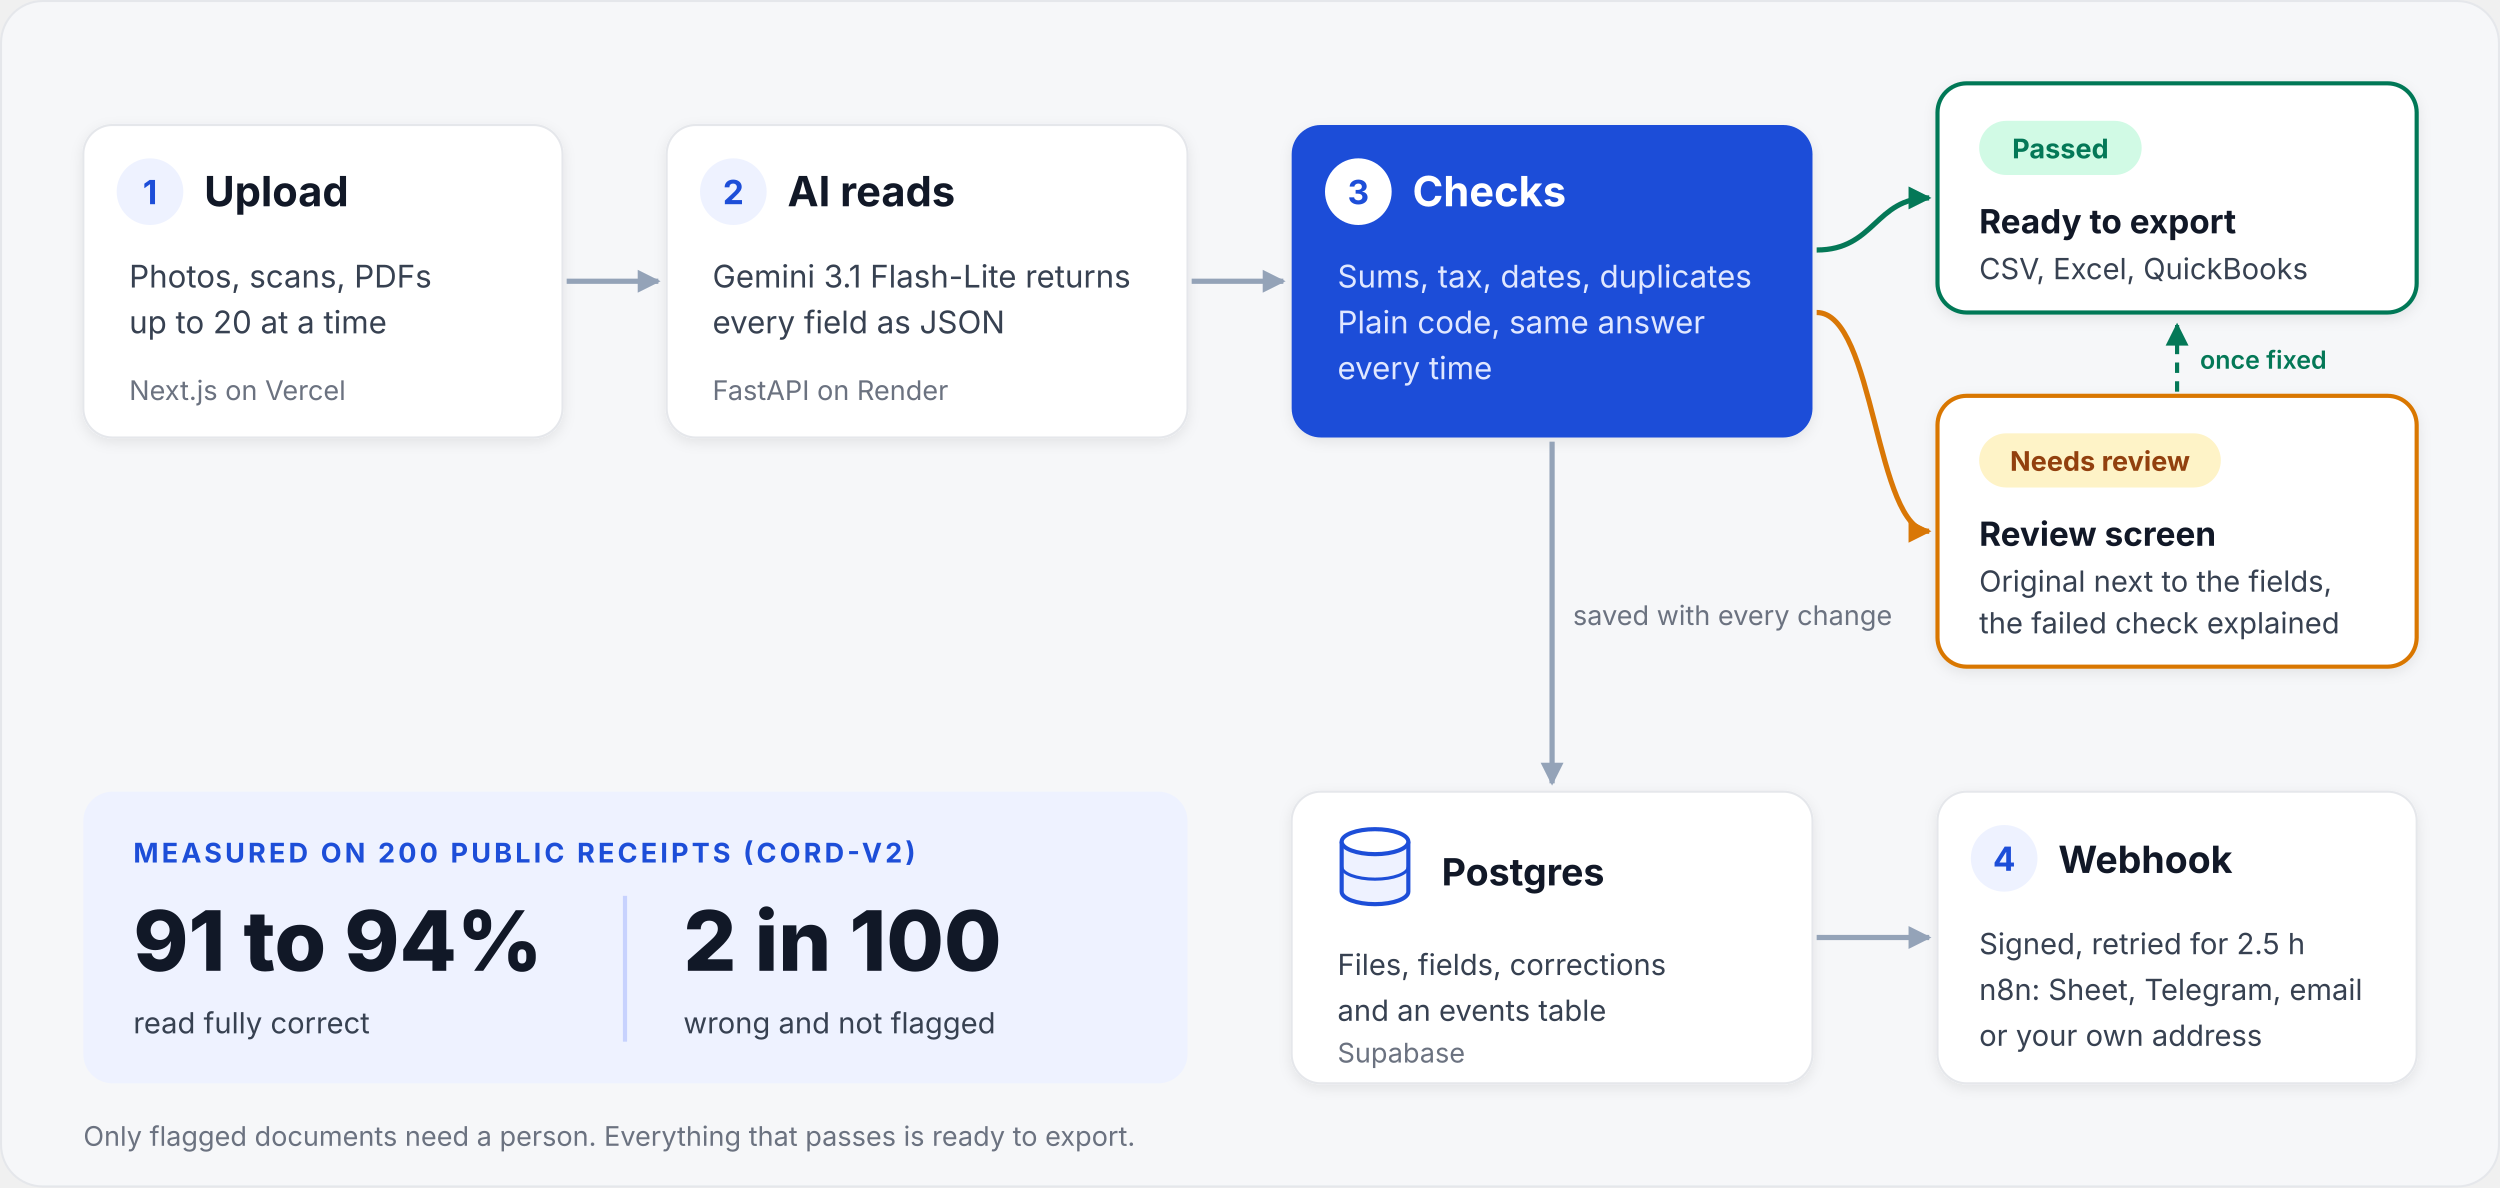
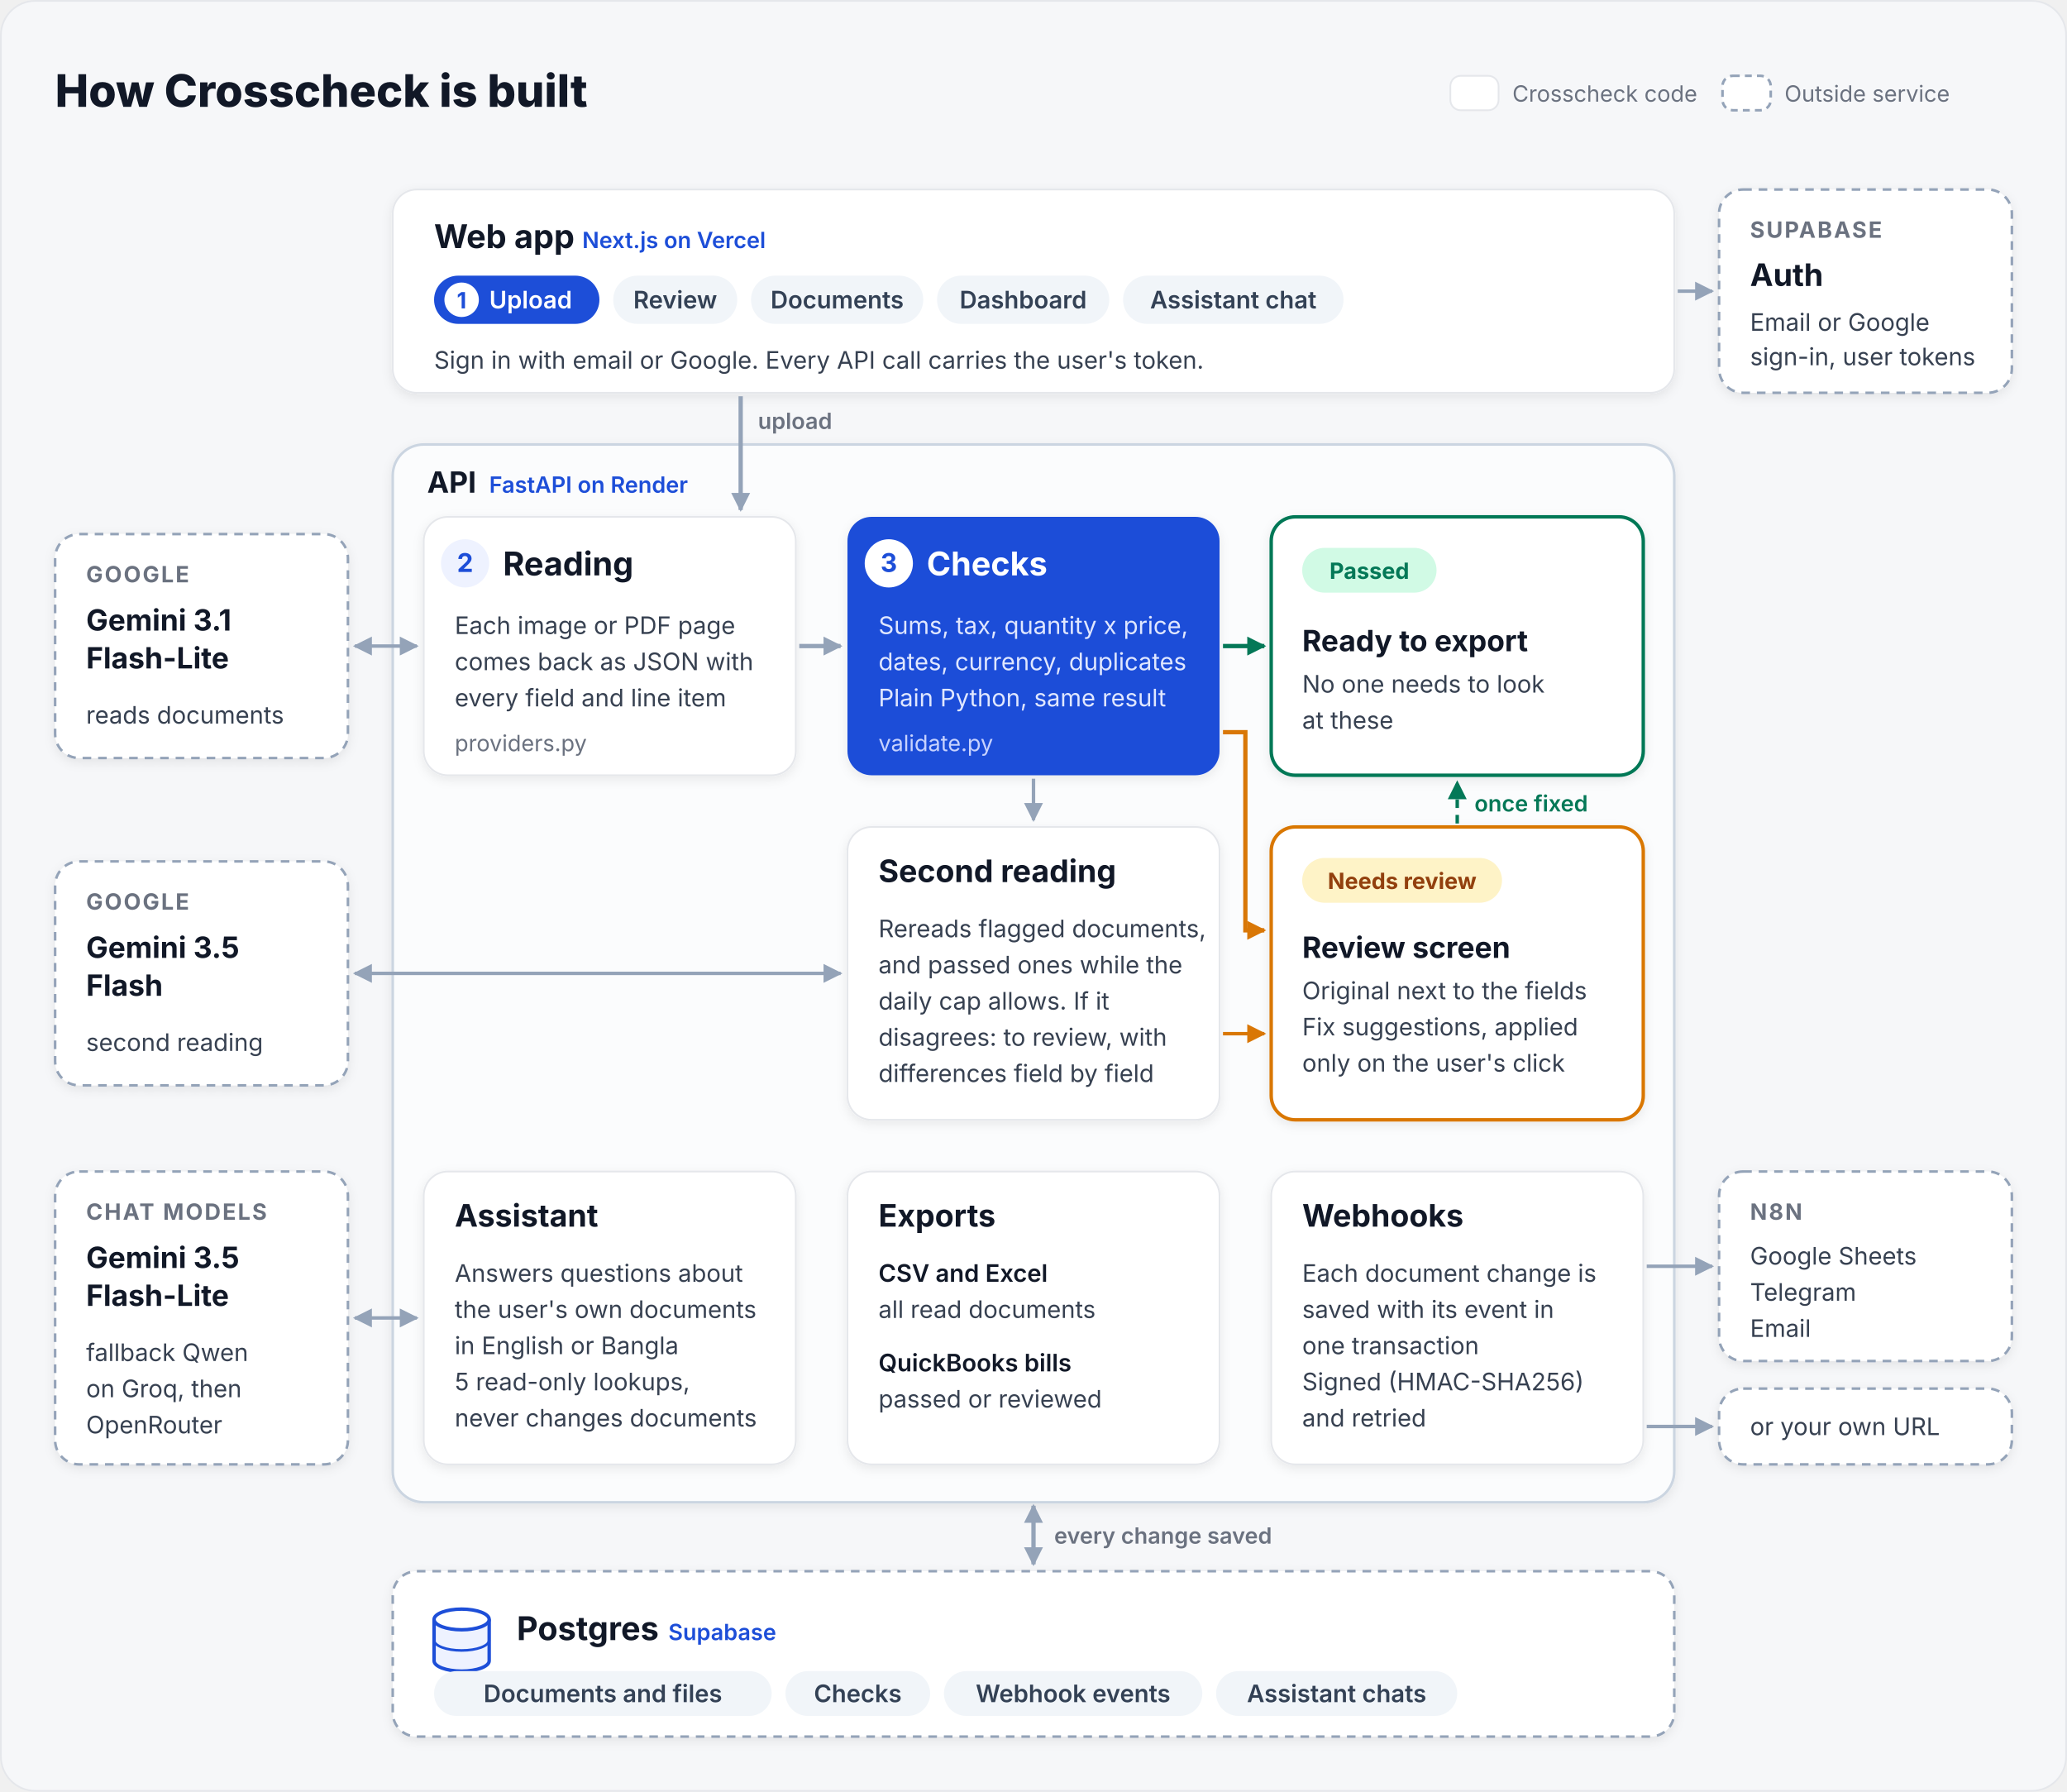
- <svg xmlns="http://www.w3.org/2000/svg" viewBox="0 0 1200 570" width="1200" height="570" font-family="Inter, 'Segoe UI', Helvetica, Arial, sans-serif">
+ <svg xmlns="http://www.w3.org/2000/svg" viewBox="0 0 1200 1040" width="1200" height="1040" font-family="Inter, 'Segoe UI', Helvetica, Arial, sans-serif">
  <defs>
    <marker id="arrow" viewBox="0 0 10 10" refX="9" refY="5" markerWidth="11" markerHeight="11" markerUnits="userSpaceOnUse" orient="auto-start-reverse">
      <path d="M0 0 L10 5 L0 10 z" fill="#94A3B8" />
    </marker>
    <marker id="arrow-ok" viewBox="0 0 10 10" refX="9" refY="5" markerWidth="11" markerHeight="11" markerUnits="userSpaceOnUse" orient="auto-start-reverse">
      <path d="M0 0 L10 5 L0 10 z" fill="#047857" />
    </marker>
    <marker id="arrow-warn" viewBox="0 0 10 10" refX="9" refY="5" markerWidth="11" markerHeight="11" markerUnits="userSpaceOnUse" orient="auto-start-reverse">
      <path d="M0 0 L10 5 L0 10 z" fill="#D97706" />
    </marker>
    <filter id="shadow" x="-10%" y="-10%" width="120%" height="130%">
      <feDropShadow dx="0" dy="2" stdDeviation="3" flood-color="#0F172A" flood-opacity="0.08" />
    </filter>
  </defs>
-   <rect x="0.5" y="0.5" width="1199" height="569" rx="20" fill="#F6F7F9" stroke="#E5E7EB" />
+   <rect x="0.5" y="0.5" width="1199" height="1039" rx="20" fill="#F6F7F9" stroke="#E5E7EB" />
+   <text x="32" y="62" font-size="26" font-weight="800" fill="#111827">How Crosscheck is built</text>
+   <rect x="842" y="44" width="28" height="20" rx="6" fill="#FFFFFF" stroke="#E5E7EB" />
+   <text x="878" y="59" font-size="13" fill="#6B7280">Crosscheck code</text>
+   <rect x="1000" y="44" width="28" height="20" rx="6" fill="#FFFFFF" stroke="#94A3B8" stroke-width="1.5" stroke-dasharray="4 3" />
+   <text x="1036" y="59" font-size="13" fill="#6B7280">Outside service</text>
  <g filter="url(#shadow)">
-     <rect x="40" y="60" width="230" height="150" rx="14" fill="#FFFFFF" stroke="#E5E7EB" />
-     <rect x="320" y="60" width="250" height="150" rx="14" fill="#FFFFFF" stroke="#E5E7EB" />
-     <rect x="620" y="60" width="250" height="150" rx="14" fill="#1D4ED8" />
+     <rect x="228" y="110" width="744" height="118" rx="14" fill="#FFFFFF" stroke="#E5E7EB" />
+     <rect x="998" y="110" width="170" height="118" rx="14" fill="#FFFFFF" stroke="#94A3B8" stroke-width="1.5" stroke-dasharray="5 4" />
+     <rect x="228" y="258" width="744" height="614" rx="18" fill="#FBFCFD" stroke="#CBD5E1" stroke-width="1.5" />
+     <rect x="32" y="310" width="170" height="130" rx="14" fill="#FFFFFF" stroke="#94A3B8" stroke-width="1.5" stroke-dasharray="5 4" />
+     <rect x="32" y="500" width="170" height="130" rx="14" fill="#FFFFFF" stroke="#94A3B8" stroke-width="1.5" stroke-dasharray="5 4" />
+     <rect x="32" y="680" width="170" height="170" rx="14" fill="#FFFFFF" stroke="#94A3B8" stroke-width="1.5" stroke-dasharray="5 4" />
+     <rect x="998" y="680" width="170" height="110" rx="14" fill="#FFFFFF" stroke="#94A3B8" stroke-width="1.5" stroke-dasharray="5 4" />
+     <rect x="998" y="806" width="170" height="44" rx="14" fill="#FFFFFF" stroke="#94A3B8" stroke-width="1.5" stroke-dasharray="5 4" />
+     <rect x="228" y="912" width="744" height="96" rx="14" fill="#FFFFFF" stroke="#94A3B8" stroke-width="1.5" stroke-dasharray="5 4" />
  </g>
-   <circle cx="72" cy="92" r="16" fill="#EEF2FF" />
-   <text x="72" y="98" text-anchor="middle" font-size="16" font-weight="700" fill="#1D4ED8">1</text>
-   <text x="98" y="99" font-size="20" font-weight="700" fill="#111827">Upload</text>
-   <text x="62" y="138" font-size="15" fill="#374151">Photos, scans, PDFs</text>
-   <text x="62" y="160" font-size="15" fill="#374151">up to 20 at a time</text>
-   <text x="62" y="192" font-size="13" fill="#6B7280">Next.js on Vercel</text>
-   <circle cx="352" cy="92" r="16" fill="#EEF2FF" />
-   <text x="352" y="98" text-anchor="middle" font-size="16" font-weight="700" fill="#1D4ED8">2</text>
-   <text x="378" y="99" font-size="20" font-weight="700" fill="#111827">AI reads</text>
-   <text x="342" y="138" font-size="15" fill="#374151">Gemini 3.1 Flash-Lite returns</text>
-   <text x="342" y="160" font-size="15" fill="#374151">every field as JSON</text>
-   <text x="342" y="192" font-size="13" fill="#6B7280">FastAPI on Render</text>
-   <circle cx="652" cy="92" r="16" fill="#FFFFFF" />
-   <text x="652" y="98" text-anchor="middle" font-size="16" font-weight="700" fill="#1D4ED8">3</text>
-   <text x="678" y="99" font-size="20" font-weight="700" fill="#FFFFFF">Checks</text>
-   <text x="642" y="138" font-size="15" fill="#E0E7FF">Sums, tax, dates, duplicates</text>
-   <text x="642" y="160" font-size="15" fill="#E0E7FF">Plain code, same answer</text>
-   <text x="642" y="182" font-size="15" fill="#E0E7FF">every time</text>
-   <path d="M272 135 H316" stroke="#94A3B8" stroke-width="2.5" fill="none" marker-end="url(#arrow)" />
-   <path d="M572 135 H616" stroke="#94A3B8" stroke-width="2.5" fill="none" marker-end="url(#arrow)" />
  <g filter="url(#shadow)">
-     <rect x="930" y="40" width="230" height="110" rx="14" fill="#FFFFFF" stroke="#047857" stroke-width="2" />
-     <rect x="930" y="190" width="230" height="130" rx="14" fill="#FFFFFF" stroke="#D97706" stroke-width="2" />
+     <rect x="246" y="300" width="216" height="150" rx="14" fill="#FFFFFF" stroke="#E5E7EB" />
+     <rect x="492" y="300" width="216" height="150" rx="14" fill="#1D4ED8" />
+     <rect x="738" y="300" width="216" height="150" rx="14" fill="#FFFFFF" stroke="#047857" stroke-width="2" />
+     <rect x="738" y="480" width="216" height="170" rx="14" fill="#FFFFFF" stroke="#D97706" stroke-width="2" />
+     <rect x="492" y="480" width="216" height="170" rx="14" fill="#FFFFFF" stroke="#E5E7EB" />
+     <rect x="246" y="680" width="216" height="170" rx="14" fill="#FFFFFF" stroke="#E5E7EB" />
+     <rect x="492" y="680" width="216" height="170" rx="14" fill="#FFFFFF" stroke="#E5E7EB" />
+     <rect x="738" y="680" width="216" height="170" rx="14" fill="#FFFFFF" stroke="#E5E7EB" />
  </g>
-   <rect x="950" y="58" width="78" height="26" rx="13" fill="#D1FAE5" />
-   <text x="989" y="76" text-anchor="middle" font-size="13" font-weight="700" fill="#047857">Passed</text>
-   <text x="950" y="112" font-size="16" font-weight="700" fill="#111827">Ready to export</text>
-   <text x="950" y="134" font-size="14" fill="#374151">CSV, Excel, QuickBooks</text>
-   <rect x="950" y="208" width="116" height="26" rx="13" fill="#FEF3C7" />
-   <text x="1008" y="226" text-anchor="middle" font-size="13" font-weight="700" fill="#92400E">Needs review</text>
-   <text x="950" y="262" font-size="16" font-weight="700" fill="#111827">Review screen</text>
-   <text x="950" y="284" font-size="14" fill="#374151">Original next to the fields,</text>
-   <text x="950" y="304" font-size="14" fill="#374151">the failed check explained</text>
-   <path d="M872 120 C900 120 900 95 926 95" stroke="#047857" stroke-width="2.5" fill="none" marker-end="url(#arrow-ok)" />
-   <path d="M872 150 C900 150 900 255 926 255" stroke="#D97706" stroke-width="2.5" fill="none" marker-end="url(#arrow-warn)" />
-   <path d="M1045 188 V156" stroke="#047857" stroke-width="2" stroke-dasharray="5 4" fill="none" marker-end="url(#arrow-ok)" />
-   <text x="1056" y="177" font-size="12" font-weight="600" fill="#047857">once fixed</text>
-   <path d="M745 212 V376" stroke="#94A3B8" stroke-width="2.5" fill="none" marker-end="url(#arrow)" />
-   <text x="755" y="300" font-size="13" fill="#6B7280">saved with every change</text>
-   <g filter="url(#shadow)">
-     <rect x="620" y="380" width="250" height="140" rx="14" fill="#FFFFFF" stroke="#E5E7EB" />
-     <rect x="930" y="380" width="230" height="140" rx="14" fill="#FFFFFF" stroke="#E5E7EB" />
+   <text x="252" y="144" font-size="19" font-weight="700" fill="#111827">Web app</text>
+   <text x="338" y="144" font-size="13" font-weight="600" fill="#1D4ED8">Next.js on Vercel</text>
+   <rect x="252" y="160" width="96" height="28" rx="14" fill="#1D4ED8" />
+   <circle cx="268" cy="174" r="10" fill="#FFFFFF" />
+   <text x="268" y="179" text-anchor="middle" font-size="13" font-weight="700" fill="#1D4ED8">1</text>
+   <text x="284" y="179" font-size="14" font-weight="600" fill="#FFFFFF">Upload</text>
+   <g font-size="14" font-weight="600" fill="#334155" text-anchor="middle">
+     <rect x="356" y="160" width="72" height="28" rx="14" fill="#F1F5F9" />
+     <text x="392" y="179">Review</text>
+     <rect x="436" y="160" width="100" height="28" rx="14" fill="#F1F5F9" />
+     <text x="486" y="179">Documents</text>
+     <rect x="544" y="160" width="100" height="28" rx="14" fill="#F1F5F9" />
+     <text x="594" y="179">Dashboard</text>
+     <rect x="652" y="160" width="128" height="28" rx="14" fill="#F1F5F9" />
+     <text x="716" y="179">Assistant chat</text>
  </g>
-   <path d="M644 404 V428 A16 6 0 0 0 676 428 V404" fill="#EEF2FF" stroke="#1D4ED8" stroke-width="2" />
-   <path d="M644 416 A16 6 0 0 0 676 416" fill="none" stroke="#1D4ED8" stroke-width="1.5" />
-   <ellipse cx="660" cy="404" rx="16" ry="6" fill="#FFFFFF" stroke="#1D4ED8" stroke-width="2" />
-   <text x="692" y="425" font-size="18" font-weight="700" fill="#111827">Postgres</text>
-   <text x="642" y="468" font-size="14" fill="#374151">Files, fields, corrections</text>
-   <text x="642" y="490" font-size="14" fill="#374151">and an events table</text>
-   <text x="642" y="510" font-size="13" fill="#6B7280">Supabase</text>
-   <circle cx="962" cy="412" r="16" fill="#EEF2FF" />
-   <text x="962" y="418" text-anchor="middle" font-size="16" font-weight="700" fill="#1D4ED8">4</text>
-   <text x="988" y="419" font-size="18" font-weight="700" fill="#111827">Webhook</text>
-   <text x="950" y="458" font-size="14" fill="#374151">Signed, retried for 2.5 h</text>
-   <text x="950" y="480" font-size="14" fill="#374151">n8n: Sheet, Telegram, email</text>
-   <text x="950" y="502" font-size="14" fill="#374151">or your own address</text>
-   <path d="M872 450 H926" stroke="#94A3B8" stroke-width="2.5" fill="none" marker-end="url(#arrow)" />
-   <rect x="40" y="380" width="530" height="140" rx="14" fill="#EEF2FF" />
-   <text x="64" y="414" font-size="13" font-weight="700" fill="#1D4ED8" letter-spacing="1.5">MEASURED ON 200 PUBLIC RECEIPTS (CORD-V2)</text>
-   <text x="64" y="466" font-size="40" font-weight="800" fill="#111827">91 to 94%</text>
-   <text x="64" y="496" font-size="14" fill="#374151">read fully correct</text>
-   <line x1="300" y1="430" x2="300" y2="500" stroke="#C7D2FE" stroke-width="2" />
-   <text x="328" y="466" font-size="40" font-weight="800" fill="#111827">2 in 100</text>
-   <text x="328" y="496" font-size="14" fill="#374151">wrong and not flagged</text>
-   <text x="40" y="550" font-size="13" fill="#6B7280">Only flagged documents need a person. Everything that passes is ready to export.</text>
+   <text x="252" y="214" font-size="14" fill="#374151">Sign in with email or Google. Every API call carries the user's token.</text>
+   <text x="1016" y="138" font-size="13" font-weight="700" fill="#6B7280" letter-spacing="1">SUPABASE</text>
+   <text x="1016" y="166" font-size="18" font-weight="700" fill="#111827">Auth</text>
+   <text x="1016" y="192" font-size="14" fill="#374151">Email or Google</text>
+   <text x="1016" y="212" font-size="14" fill="#374151">sign-in, user tokens</text>
+   <path d="M974 169 H994" stroke="#94A3B8" stroke-width="2" fill="none" marker-end="url(#arrow)" />
+   <path d="M430 230 V296" stroke="#94A3B8" stroke-width="2.5" fill="none" marker-end="url(#arrow)" />
+   <text x="440" y="249" font-size="13" font-weight="600" fill="#6B7280">upload</text>
+   <text x="248" y="286" font-size="17" font-weight="700" fill="#111827">API</text>
+   <text x="284" y="286" font-size="13" font-weight="600" fill="#1D4ED8">FastAPI on Render</text>
+   <circle cx="270" cy="327" r="14" fill="#EEF2FF" />
+   <text x="270" y="332" text-anchor="middle" font-size="15" font-weight="700" fill="#1D4ED8">2</text>
+   <text x="292" y="334" font-size="19" font-weight="700" fill="#111827">Reading</text>
+   <text x="264" y="368" font-size="14" fill="#374151">Each image or PDF page</text>
+   <text x="264" y="389" font-size="14" fill="#374151">comes back as JSON with</text>
+   <text x="264" y="410" font-size="14" fill="#374151">every field and line item</text>
+   <text x="264" y="436" font-size="13" fill="#6B7280">providers.py</text>
+   <circle cx="516" cy="327" r="14" fill="#FFFFFF" />
+   <text x="516" y="332" text-anchor="middle" font-size="15" font-weight="700" fill="#1D4ED8">3</text>
+   <text x="538" y="334" font-size="19" font-weight="700" fill="#FFFFFF">Checks</text>
+   <text x="510" y="368" font-size="14" fill="#E0E7FF">Sums, tax, quantity x price,</text>
+   <text x="510" y="389" font-size="14" fill="#E0E7FF">dates, currency, duplicates</text>
+   <text x="510" y="410" font-size="14" fill="#E0E7FF">Plain Python, same result</text>
+   <text x="510" y="436" font-size="13" fill="#C7D2FE">validate.py</text>
+   <rect x="756" y="318" width="78" height="26" rx="13" fill="#D1FAE5" />
+   <text x="795" y="336" text-anchor="middle" font-size="13" font-weight="700" fill="#047857">Passed</text>
+   <text x="756" y="378" font-size="17" font-weight="700" fill="#111827">Ready to export</text>
+   <text x="756" y="402" font-size="14" fill="#374151">No one needs to look</text>
+   <text x="756" y="423" font-size="14" fill="#374151">at these</text>
+   <rect x="756" y="498" width="116" height="26" rx="13" fill="#FEF3C7" />
+   <text x="814" y="516" text-anchor="middle" font-size="13" font-weight="700" fill="#92400E">Needs review</text>
+   <text x="756" y="556" font-size="17" font-weight="700" fill="#111827">Review screen</text>
+   <text x="756" y="580" font-size="14" fill="#374151">Original next to the fields</text>
+   <text x="756" y="601" font-size="14" fill="#374151">Fix suggestions, applied</text>
+   <text x="756" y="622" font-size="14" fill="#374151">only on the user's click</text>
+   <text x="510" y="512" font-size="18" font-weight="700" fill="#111827">Second reading</text>
+   <text x="510" y="544" font-size="14" fill="#374151">Rereads flagged documents,</text>
+   <text x="510" y="565" font-size="14" fill="#374151">and passed ones while the</text>
+   <text x="510" y="586" font-size="14" fill="#374151">daily cap allows. If it</text>
+   <text x="510" y="607" font-size="14" fill="#374151">disagrees: to review, with</text>
+   <text x="510" y="628" font-size="14" fill="#374151">differences field by field</text>
+   <text x="264" y="712" font-size="18" font-weight="700" fill="#111827">Assistant</text>
+   <text x="264" y="744" font-size="14" fill="#374151">Answers questions about</text>
+   <text x="264" y="765" font-size="14" fill="#374151">the user's own documents</text>
+   <text x="264" y="786" font-size="14" fill="#374151">in English or Bangla</text>
+   <text x="264" y="807" font-size="14" fill="#374151">5 read-only lookups,</text>
+   <text x="264" y="828" font-size="14" fill="#374151">never changes documents</text>
+   <text x="510" y="712" font-size="18" font-weight="700" fill="#111827">Exports</text>
+   <text x="510" y="744" font-size="14" font-weight="600" fill="#111827">CSV and Excel</text>
+   <text x="510" y="765" font-size="14" fill="#374151">all read documents</text>
+   <text x="510" y="796" font-size="14" font-weight="600" fill="#111827">QuickBooks bills</text>
+   <text x="510" y="817" font-size="14" fill="#374151">passed or reviewed</text>
+   <text x="756" y="712" font-size="18" font-weight="700" fill="#111827">Webhooks</text>
+   <text x="756" y="744" font-size="14" fill="#374151">Each document change is</text>
+   <text x="756" y="765" font-size="14" fill="#374151">saved with its event in</text>
+   <text x="756" y="786" font-size="14" fill="#374151">one transaction</text>
+   <text x="756" y="807" font-size="14" fill="#374151">Signed (HMAC-SHA256)</text>
+   <text x="756" y="828" font-size="14" fill="#374151">and retried</text>
+   <path d="M464 375 H488" stroke="#94A3B8" stroke-width="2.5" fill="none" marker-end="url(#arrow)" />
+   <path d="M710 375 H734" stroke="#047857" stroke-width="2.5" fill="none" marker-end="url(#arrow-ok)" />
+   <path d="M710 425 H723 V540 H734" stroke="#D97706" stroke-width="2.5" fill="none" marker-end="url(#arrow-warn)" />
+   <path d="M600 452 V476" stroke="#94A3B8" stroke-width="2" fill="none" marker-end="url(#arrow)" />
+   <path d="M710 600 H734" stroke="#D97706" stroke-width="2" fill="none" marker-end="url(#arrow-warn)" />
+   <path d="M846 478 V454" stroke="#047857" stroke-width="2" stroke-dasharray="5 4" fill="none" marker-end="url(#arrow-ok)" />
+   <text x="856" y="471" font-size="13" font-weight="600" fill="#047857">once fixed</text>
+   <text x="50" y="338" font-size="13" font-weight="700" fill="#6B7280" letter-spacing="1">GOOGLE</text>
+   <text x="50" y="366" font-size="17" font-weight="700" fill="#111827">Gemini 3.1</text>
+   <text x="50" y="388" font-size="17" font-weight="700" fill="#111827">Flash-Lite</text>
+   <text x="50" y="420" font-size="14" fill="#374151">reads documents</text>
+   <path d="M206 375 H242" stroke="#94A3B8" stroke-width="2" fill="none" marker-start="url(#arrow)" marker-end="url(#arrow)" />
+   <text x="50" y="528" font-size="13" font-weight="700" fill="#6B7280" letter-spacing="1">GOOGLE</text>
+   <text x="50" y="556" font-size="17" font-weight="700" fill="#111827">Gemini 3.5</text>
+   <text x="50" y="578" font-size="17" font-weight="700" fill="#111827">Flash</text>
+   <text x="50" y="610" font-size="14" fill="#374151">second reading</text>
+   <path d="M206 565 H488" stroke="#94A3B8" stroke-width="2" fill="none" marker-start="url(#arrow)" marker-end="url(#arrow)" />
+   <text x="50" y="708" font-size="13" font-weight="700" fill="#6B7280" letter-spacing="1">CHAT MODELS</text>
+   <text x="50" y="736" font-size="17" font-weight="700" fill="#111827">Gemini 3.5</text>
+   <text x="50" y="758" font-size="17" font-weight="700" fill="#111827">Flash-Lite</text>
+   <text x="50" y="790" font-size="14" fill="#374151">fallback Qwen</text>
+   <text x="50" y="811" font-size="14" fill="#374151">on Groq, then</text>
+   <text x="50" y="832" font-size="14" fill="#374151">OpenRouter</text>
+   <path d="M206 765 H242" stroke="#94A3B8" stroke-width="2" fill="none" marker-start="url(#arrow)" marker-end="url(#arrow)" />
+   <text x="1016" y="708" font-size="13" font-weight="700" fill="#6B7280" letter-spacing="1">N8N</text>
+   <text x="1016" y="734" font-size="14" fill="#374151">Google Sheets</text>
+   <text x="1016" y="755" font-size="14" fill="#374151">Telegram</text>
+   <text x="1016" y="776" font-size="14" fill="#374151">Email</text>
+   <text x="1016" y="833" font-size="14" fill="#374151">or your own URL</text>
+   <path d="M956 735 H994" stroke="#94A3B8" stroke-width="2" fill="none" marker-end="url(#arrow)" />
+   <path d="M956 828 H994" stroke="#94A3B8" stroke-width="2" fill="none" marker-end="url(#arrow)" />
+   <path d="M600 874 V908" stroke="#94A3B8" stroke-width="2.5" fill="none" marker-start="url(#arrow)" marker-end="url(#arrow)" />
+   <text x="612" y="896" font-size="13" font-weight="600" fill="#6B7280">every change saved</text>
+   <path d="M252 940 V964 A16 6 0 0 0 284 964 V940" fill="#EEF2FF" stroke="#1D4ED8" stroke-width="2" />
+   <path d="M252 952 A16 6 0 0 0 284 952" fill="none" stroke="#1D4ED8" stroke-width="1.5" />
+   <ellipse cx="268" cy="940" rx="16" ry="6" fill="#FFFFFF" stroke="#1D4ED8" stroke-width="2" />
+   <text x="300" y="952" font-size="19" font-weight="700" fill="#111827">Postgres</text>
+   <text x="388" y="952" font-size="13" font-weight="600" fill="#1D4ED8">Supabase</text>
+   <g font-size="14" font-weight="600" fill="#334155" text-anchor="middle">
+     <rect x="252" y="970" width="196" height="26" rx="13" fill="#F1F5F9" />
+     <text x="350" y="988">Documents and files</text>
+     <rect x="456" y="970" width="84" height="26" rx="13" fill="#F1F5F9" />
+     <text x="498" y="988">Checks</text>
+     <rect x="548" y="970" width="150" height="26" rx="13" fill="#F1F5F9" />
+     <text x="623" y="988">Webhook events</text>
+     <rect x="706" y="970" width="140" height="26" rx="13" fill="#F1F5F9" />
+     <text x="776" y="988">Assistant chats</text>
+   </g>
</svg>
